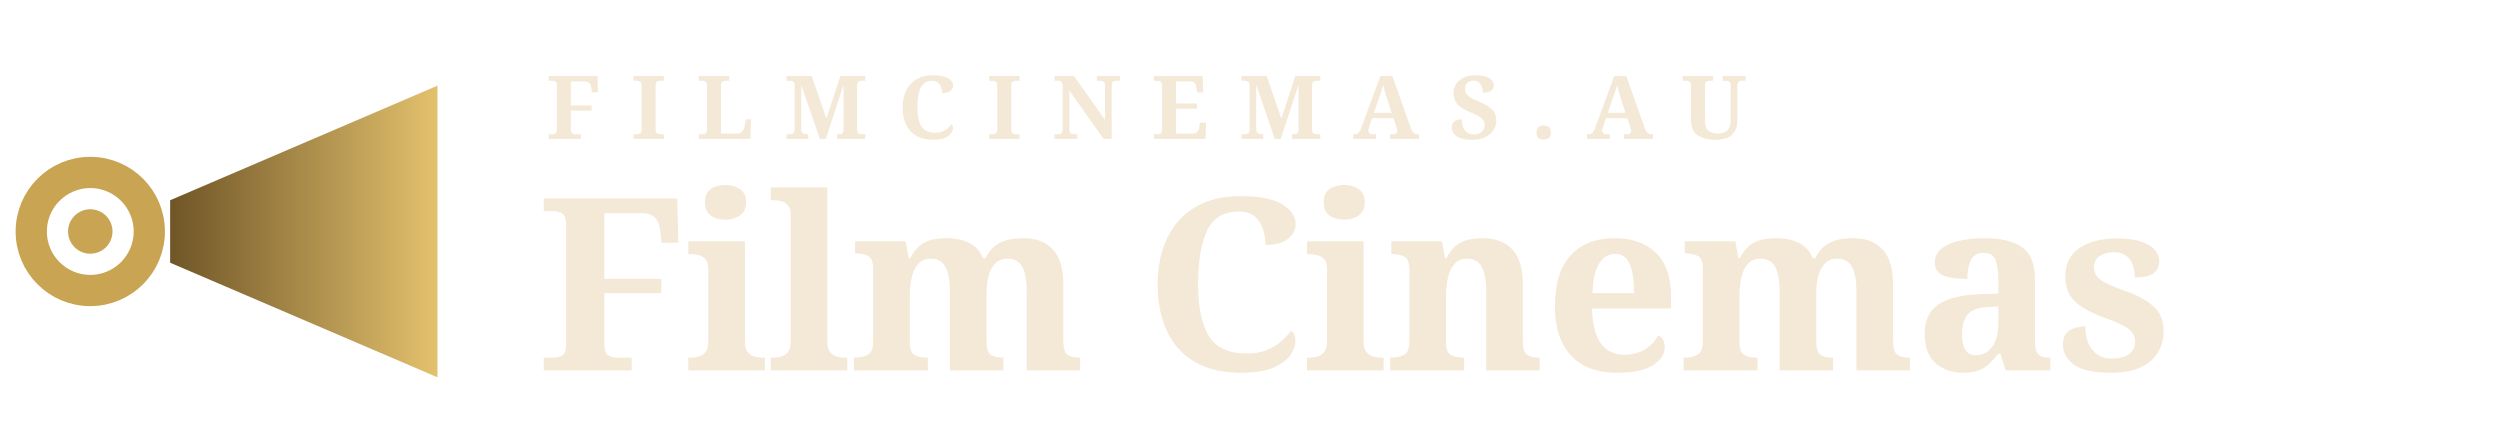
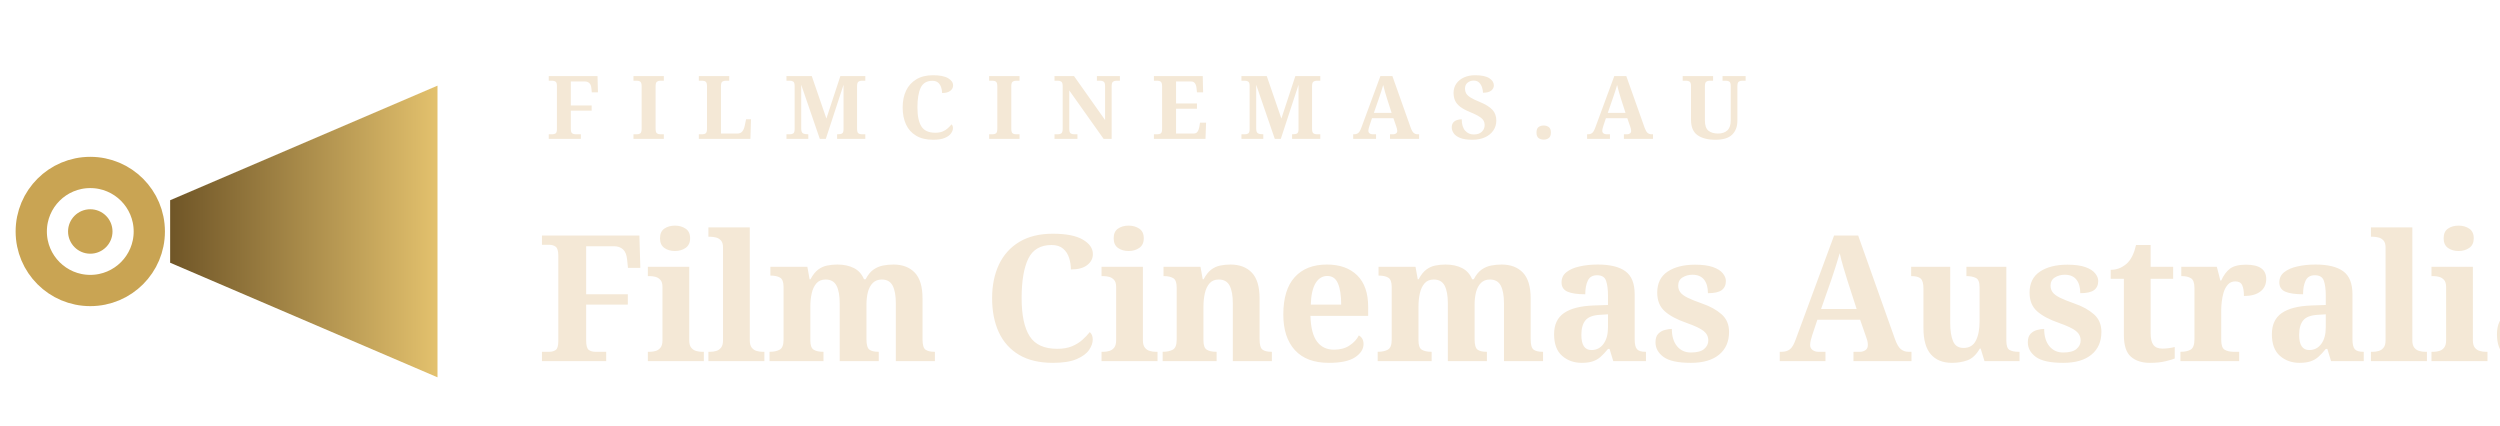
- <svg xmlns="http://www.w3.org/2000/svg" viewBox="0 0 540 92" role="img" style="background:#0B1E2D" aria-label="Film Cinemas">
+ <svg xmlns="http://www.w3.org/2000/svg" viewBox="0 0 540 92" role="img" style="background:#0B1E2D" aria-label="Film Cinemas Australia">
  <g transform="translate(0 2) scale(1.5)">
    <defs>
      <linearGradient id="lb3" x1="24" y1="0" x2="64" y2="0" gradientUnits="userSpaceOnUse">
        <stop offset="0" stop-color="#6E5426" />
        <stop offset="1" stop-color="#E6C46F" />
      </linearGradient>
    </defs>
    <circle cx="13" cy="32" r="8.5" fill="none" stroke="#C9A453" stroke-width="4.5" />
    <circle cx="13" cy="32" r="3.2" fill="#C9A453" />
    <path d="M24.5 27.5 63 11v42L24.5 36.5z" fill="url(#lb3)" />
  </g>
  <g fill="#F4E8D6" font-family="'Source Serif 4', Georgia, serif">
    <text x="118" y="30" font-size="19" letter-spacing="6.5" font-weight="600">FILMCINEMAS.AU</text>
-     <text x="116" y="80" font-size="52" font-weight="600" letter-spacing="-0.5">Film Cinemas</text>
+     <text x="116" y="78" font-size="38" font-weight="600" letter-spacing="-0.3" textLength="408" lengthAdjust="spacingAndGlyphs">Film Cinemas Australia</text>
  </g>
</svg>
